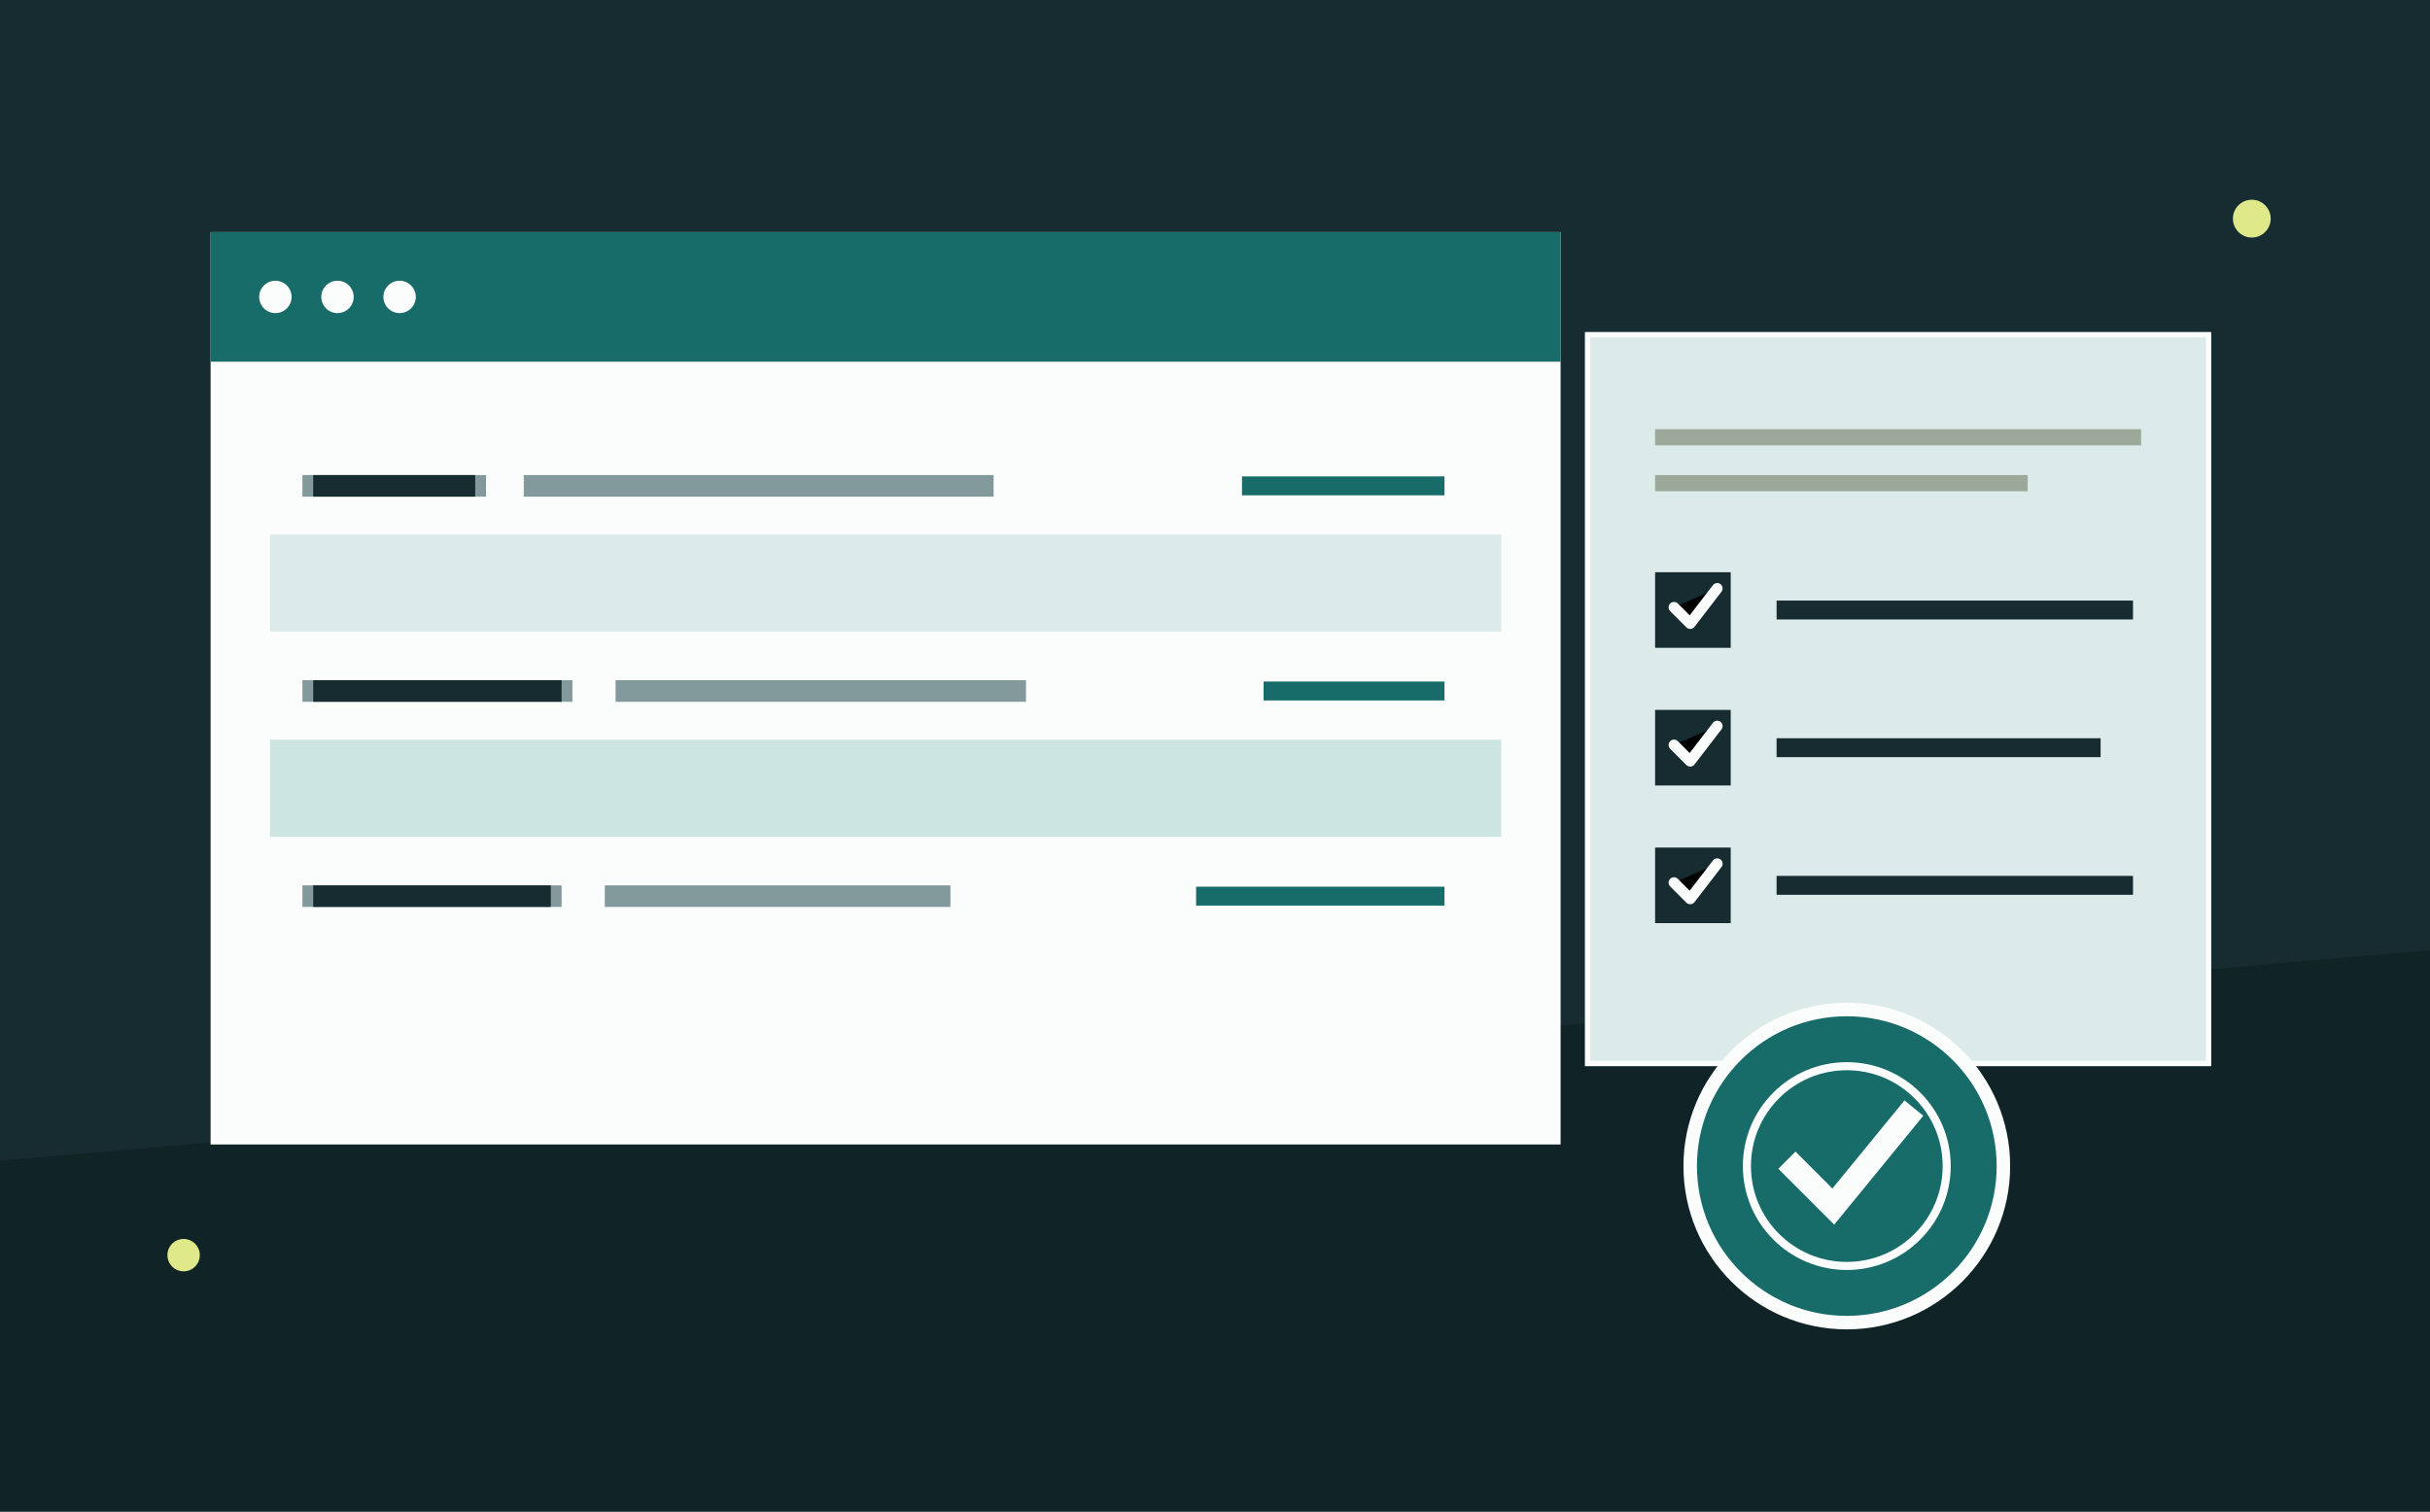
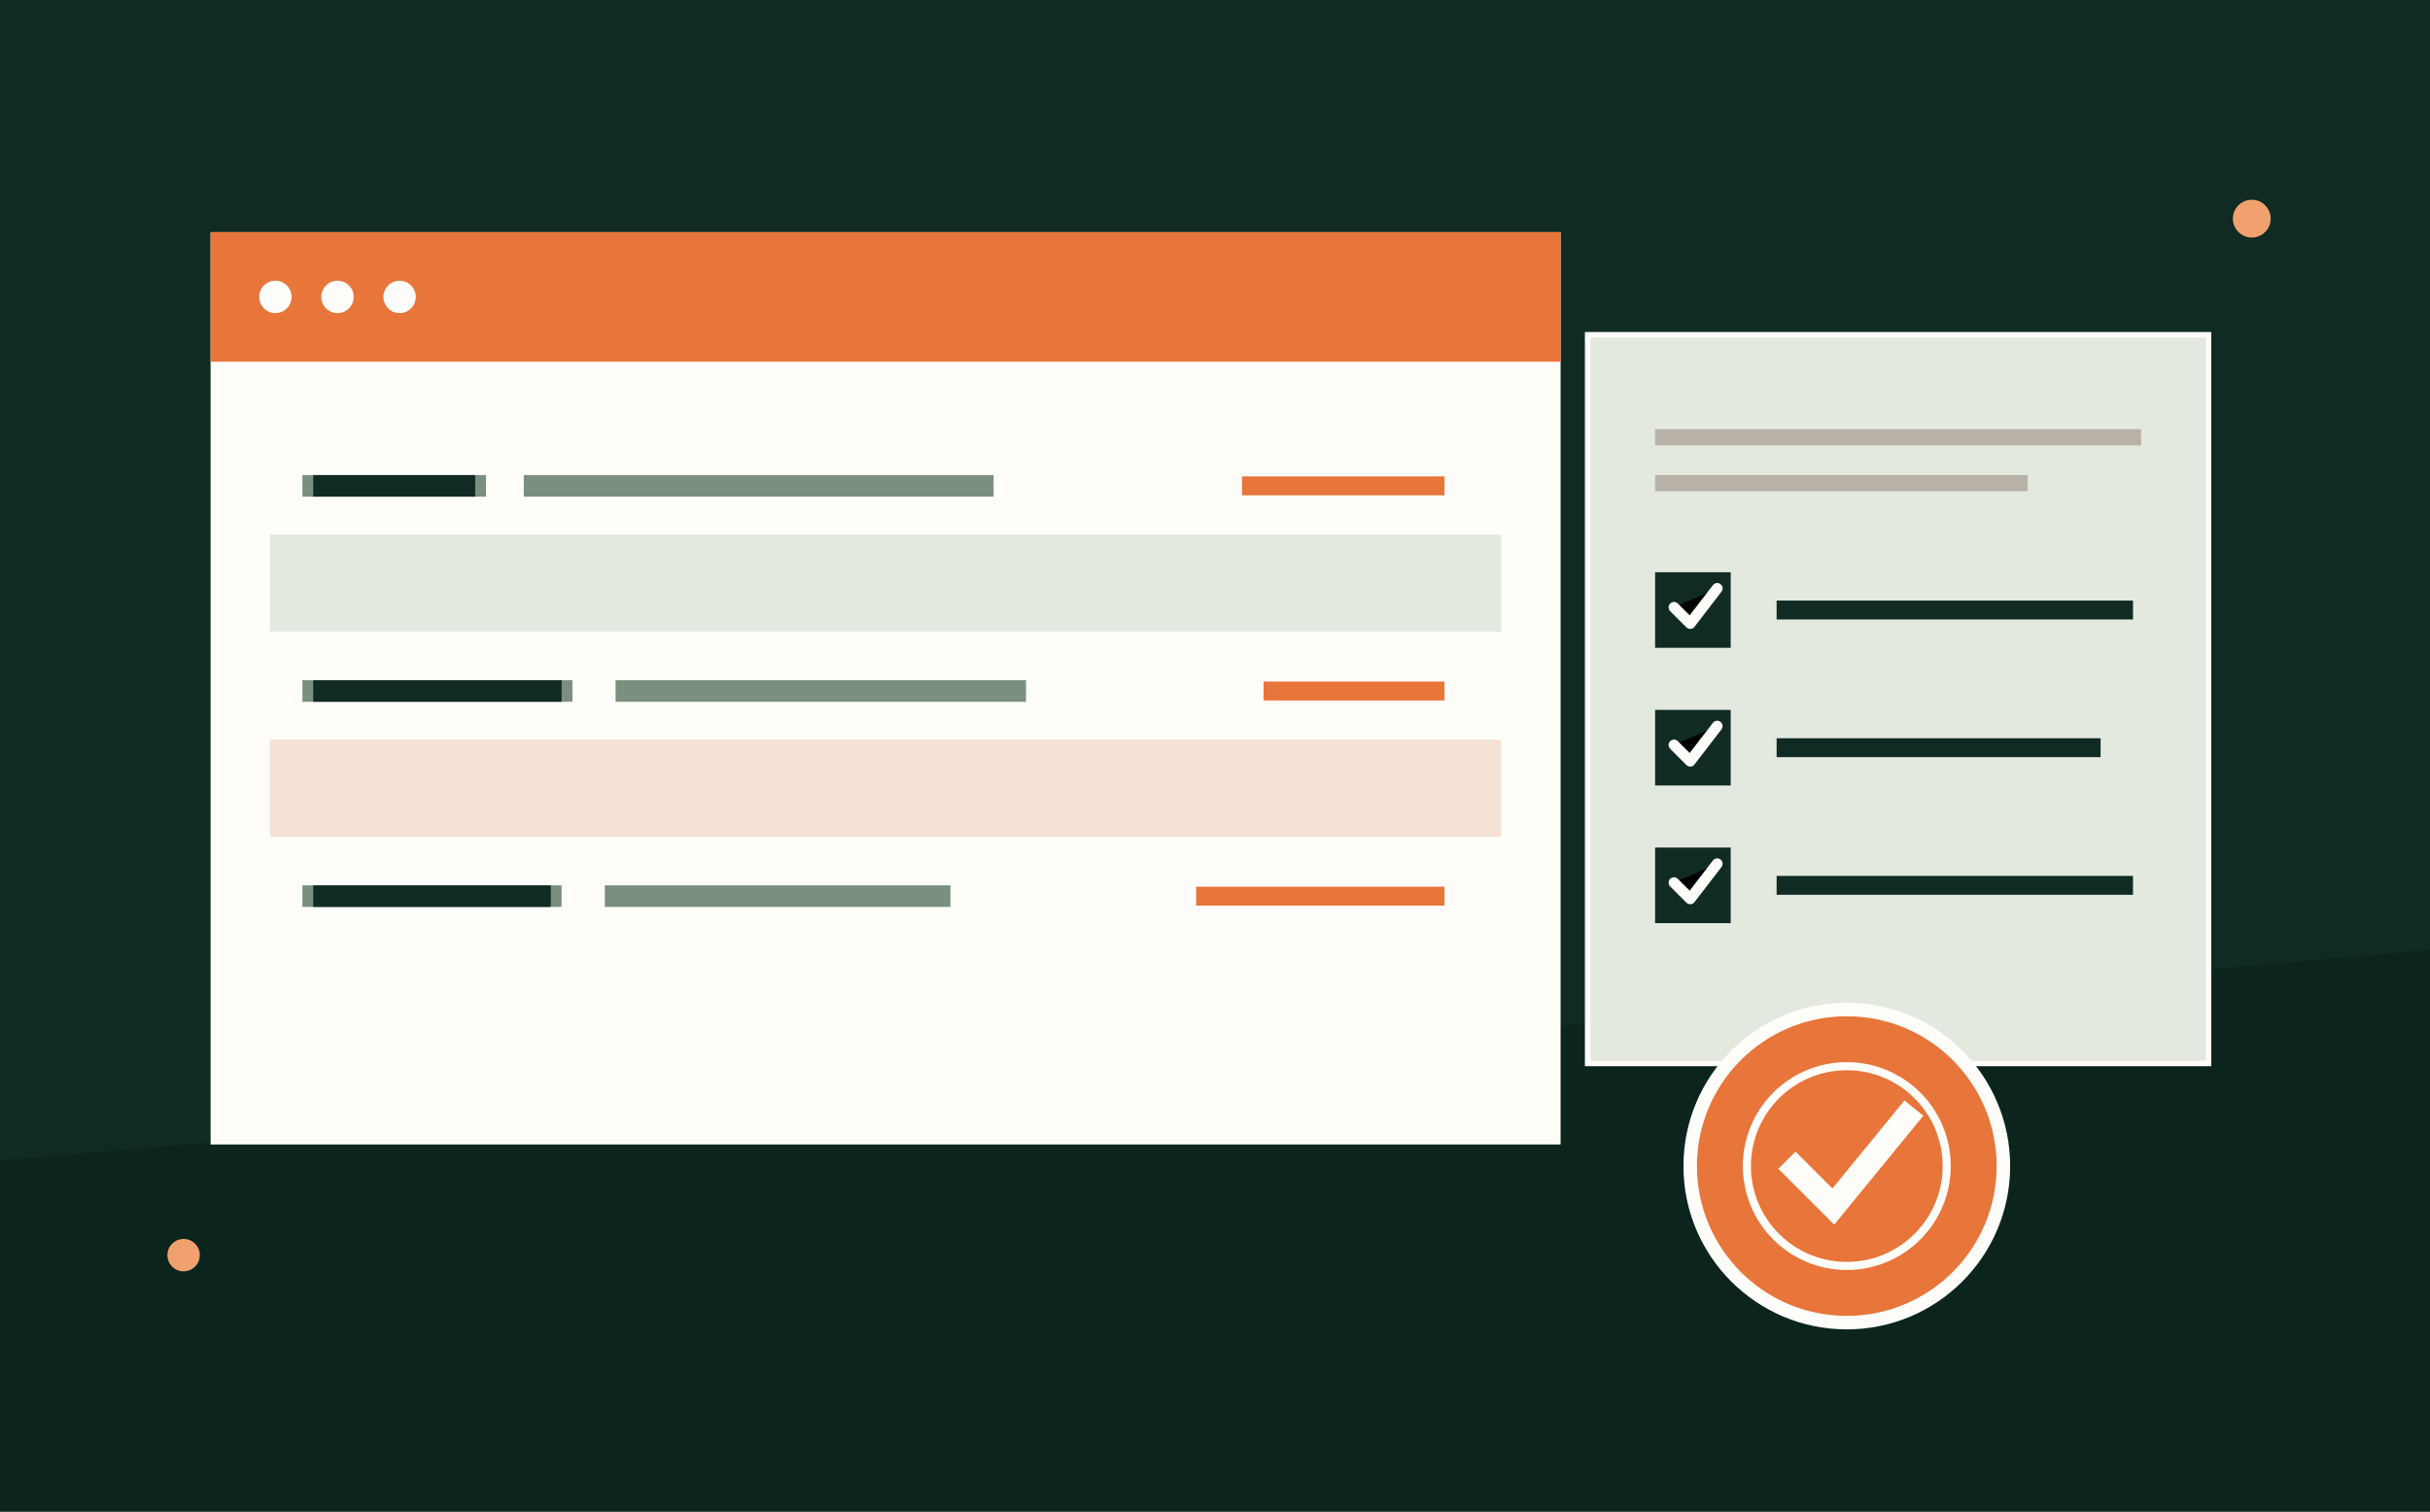
<svg xmlns="http://www.w3.org/2000/svg" viewBox="0 0 900 560" role="img" aria-label="AI 협업 코드 검증과 테스트를 표현한 편집 디자인 일러스트">
-   <rect width="900" height="560" fill="#172c31" />
-   <path d="M0 430 900 352V560H0Z" fill="#102327" />
+   <rect width="900" height="560" fill="#102b23" />
+   <path d="M0 430 900 352V560H0Z" fill="#0b251e" />
  <g transform="translate(78 86)">
-     <rect width="500" height="338" fill="#fbfdfc" />
-     <rect x="0" y="0" width="500" height="48" fill="#176b68" />
-     <g fill="#fbfdfc">
+     <rect width="500" height="338" fill="#fffdf9" />
+     <rect x="0" y="0" width="500" height="48" fill="#e8753a" />
+     <g fill="#fffdf9">
      <circle cx="24" cy="24" r="6" />
      <circle cx="47" cy="24" r="6" />
      <circle cx="70" cy="24" r="6" />
    </g>
-     <path d="M38 94H98M120 94H286M38 132H76M100 132H330M38 170H130M154 170H298M38 208H85M109 208H354M38 246H126M150 246H270" stroke="#829a9c" stroke-width="8" stroke-linecap="square" />
-     <path d="M38 94H98M38 170H130M38 246H126" stroke="#172c31" stroke-width="8" />
-     <rect x="22" y="112" width="456" height="36" fill="#dcebea" />
-     <rect x="22" y="188" width="456" height="36" fill="#cce5e0" />
-     <path d="M382 94H457M390 170H457M365 246H457" stroke="#176b68" stroke-width="7" />
+     <path d="M38 94H98M120 94H286M38 132H76M100 132H330M38 170H130M154 170H298M38 208H85M109 208H354M38 246H126M150 246H270" stroke="#7b8f7f" stroke-width="8" stroke-linecap="square" />
+     <path d="M38 94H98M38 170H130M38 246H126" stroke="#102b23" stroke-width="8" />
+     <rect x="22" y="112" width="456" height="36" fill="#e3e9df" />
+     <rect x="22" y="188" width="456" height="36" fill="#f5e2d4" />
+     <path d="M382 94H457M390 170H457M365 246H457" stroke="#e8753a" stroke-width="7" />
  </g>
  <g transform="translate(588 124)">
-     <rect width="230" height="270" fill="#dcebea" stroke="#fbfdfc" stroke-width="2" />
-     <path d="M25 38H205M25 55H163" stroke="#9ca99a" stroke-width="6" />
-     <g fill="#172c31">
+     <rect width="230" height="270" fill="#e3e9df" stroke="#fffdf9" stroke-width="2" />
+     <path d="M25 38H205M25 55H163" stroke="#b8b2a6" stroke-width="6" />
+     <g fill="#102b23">
      <rect x="25" y="88" width="28" height="28" />
      <rect x="25" y="139" width="28" height="28" />
      <rect x="25" y="190" width="28" height="28" />
    </g>
-     <g stroke="#fbfdfc" stroke-width="4" stroke-linecap="round" stroke-linejoin="round">
+     <g stroke="#fffdf9" stroke-width="4" stroke-linecap="round" stroke-linejoin="round">
      <path d="m32 101 6 6 10-13M32 152l6 6 10-13M32 203l6 6 10-13" />
    </g>
-     <path d="M70 102H202M70 153H190M70 204H202" stroke="#172c31" stroke-width="7" />
+     <path d="M70 102H202M70 153H190M70 204H202" stroke="#102b23" stroke-width="7" />
  </g>
  <g transform="translate(610 360)">
-     <circle cx="74" cy="72" r="58" fill="#176b68" stroke="#fbfdfc" stroke-width="5" />
-     <circle cx="74" cy="72" r="37" fill="none" stroke="#fbfdfc" stroke-width="3" />
-     <path d="m55 73 14 14 27-33" fill="none" stroke="#fbfdfc" stroke-width="9" stroke-linecap="square" stroke-linejoin="miter" />
+     <circle cx="74" cy="72" r="58" fill="#e8753a" stroke="#fffdf9" stroke-width="5" />
+     <circle cx="74" cy="72" r="37" fill="none" stroke="#fffdf9" stroke-width="3" />
+     <path d="m55 73 14 14 27-33" fill="none" stroke="#fffdf9" stroke-width="9" stroke-linecap="square" stroke-linejoin="miter" />
  </g>
-   <g fill="#dfe98a">
+   <g fill="#f1a16e">
    <circle cx="834" cy="81" r="7" />
    <circle cx="68" cy="465" r="6" />
  </g>
</svg>
